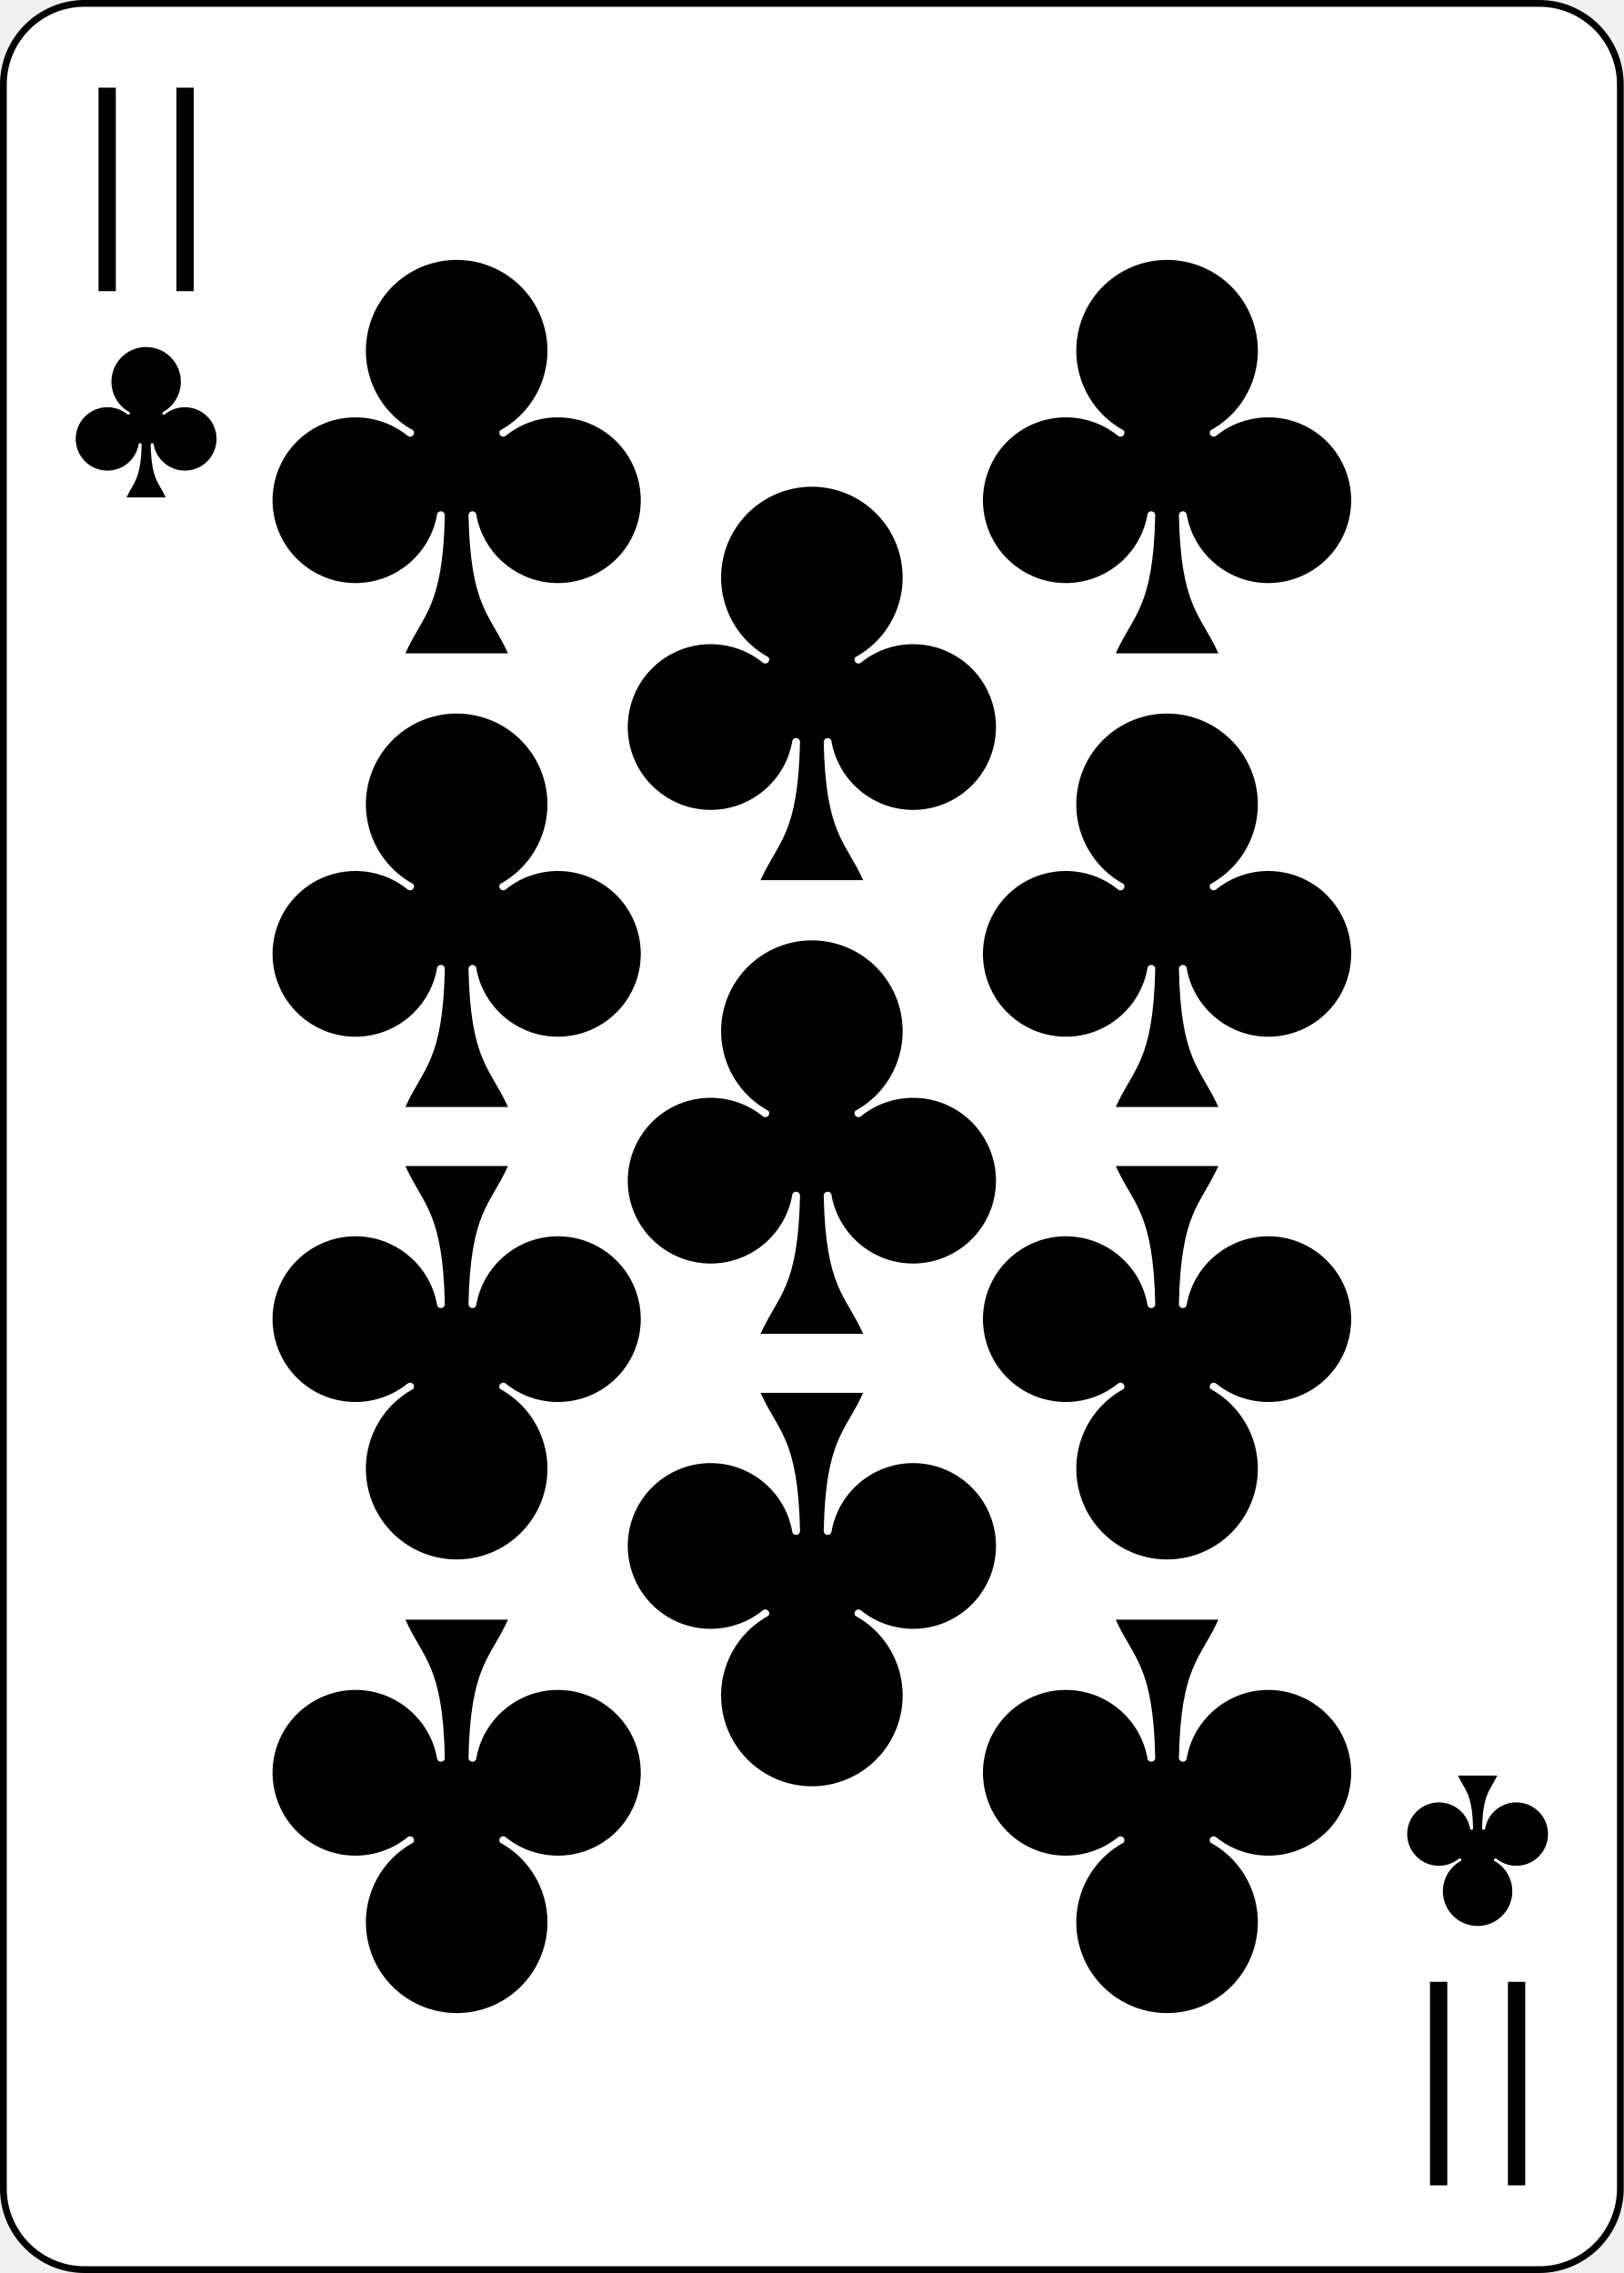
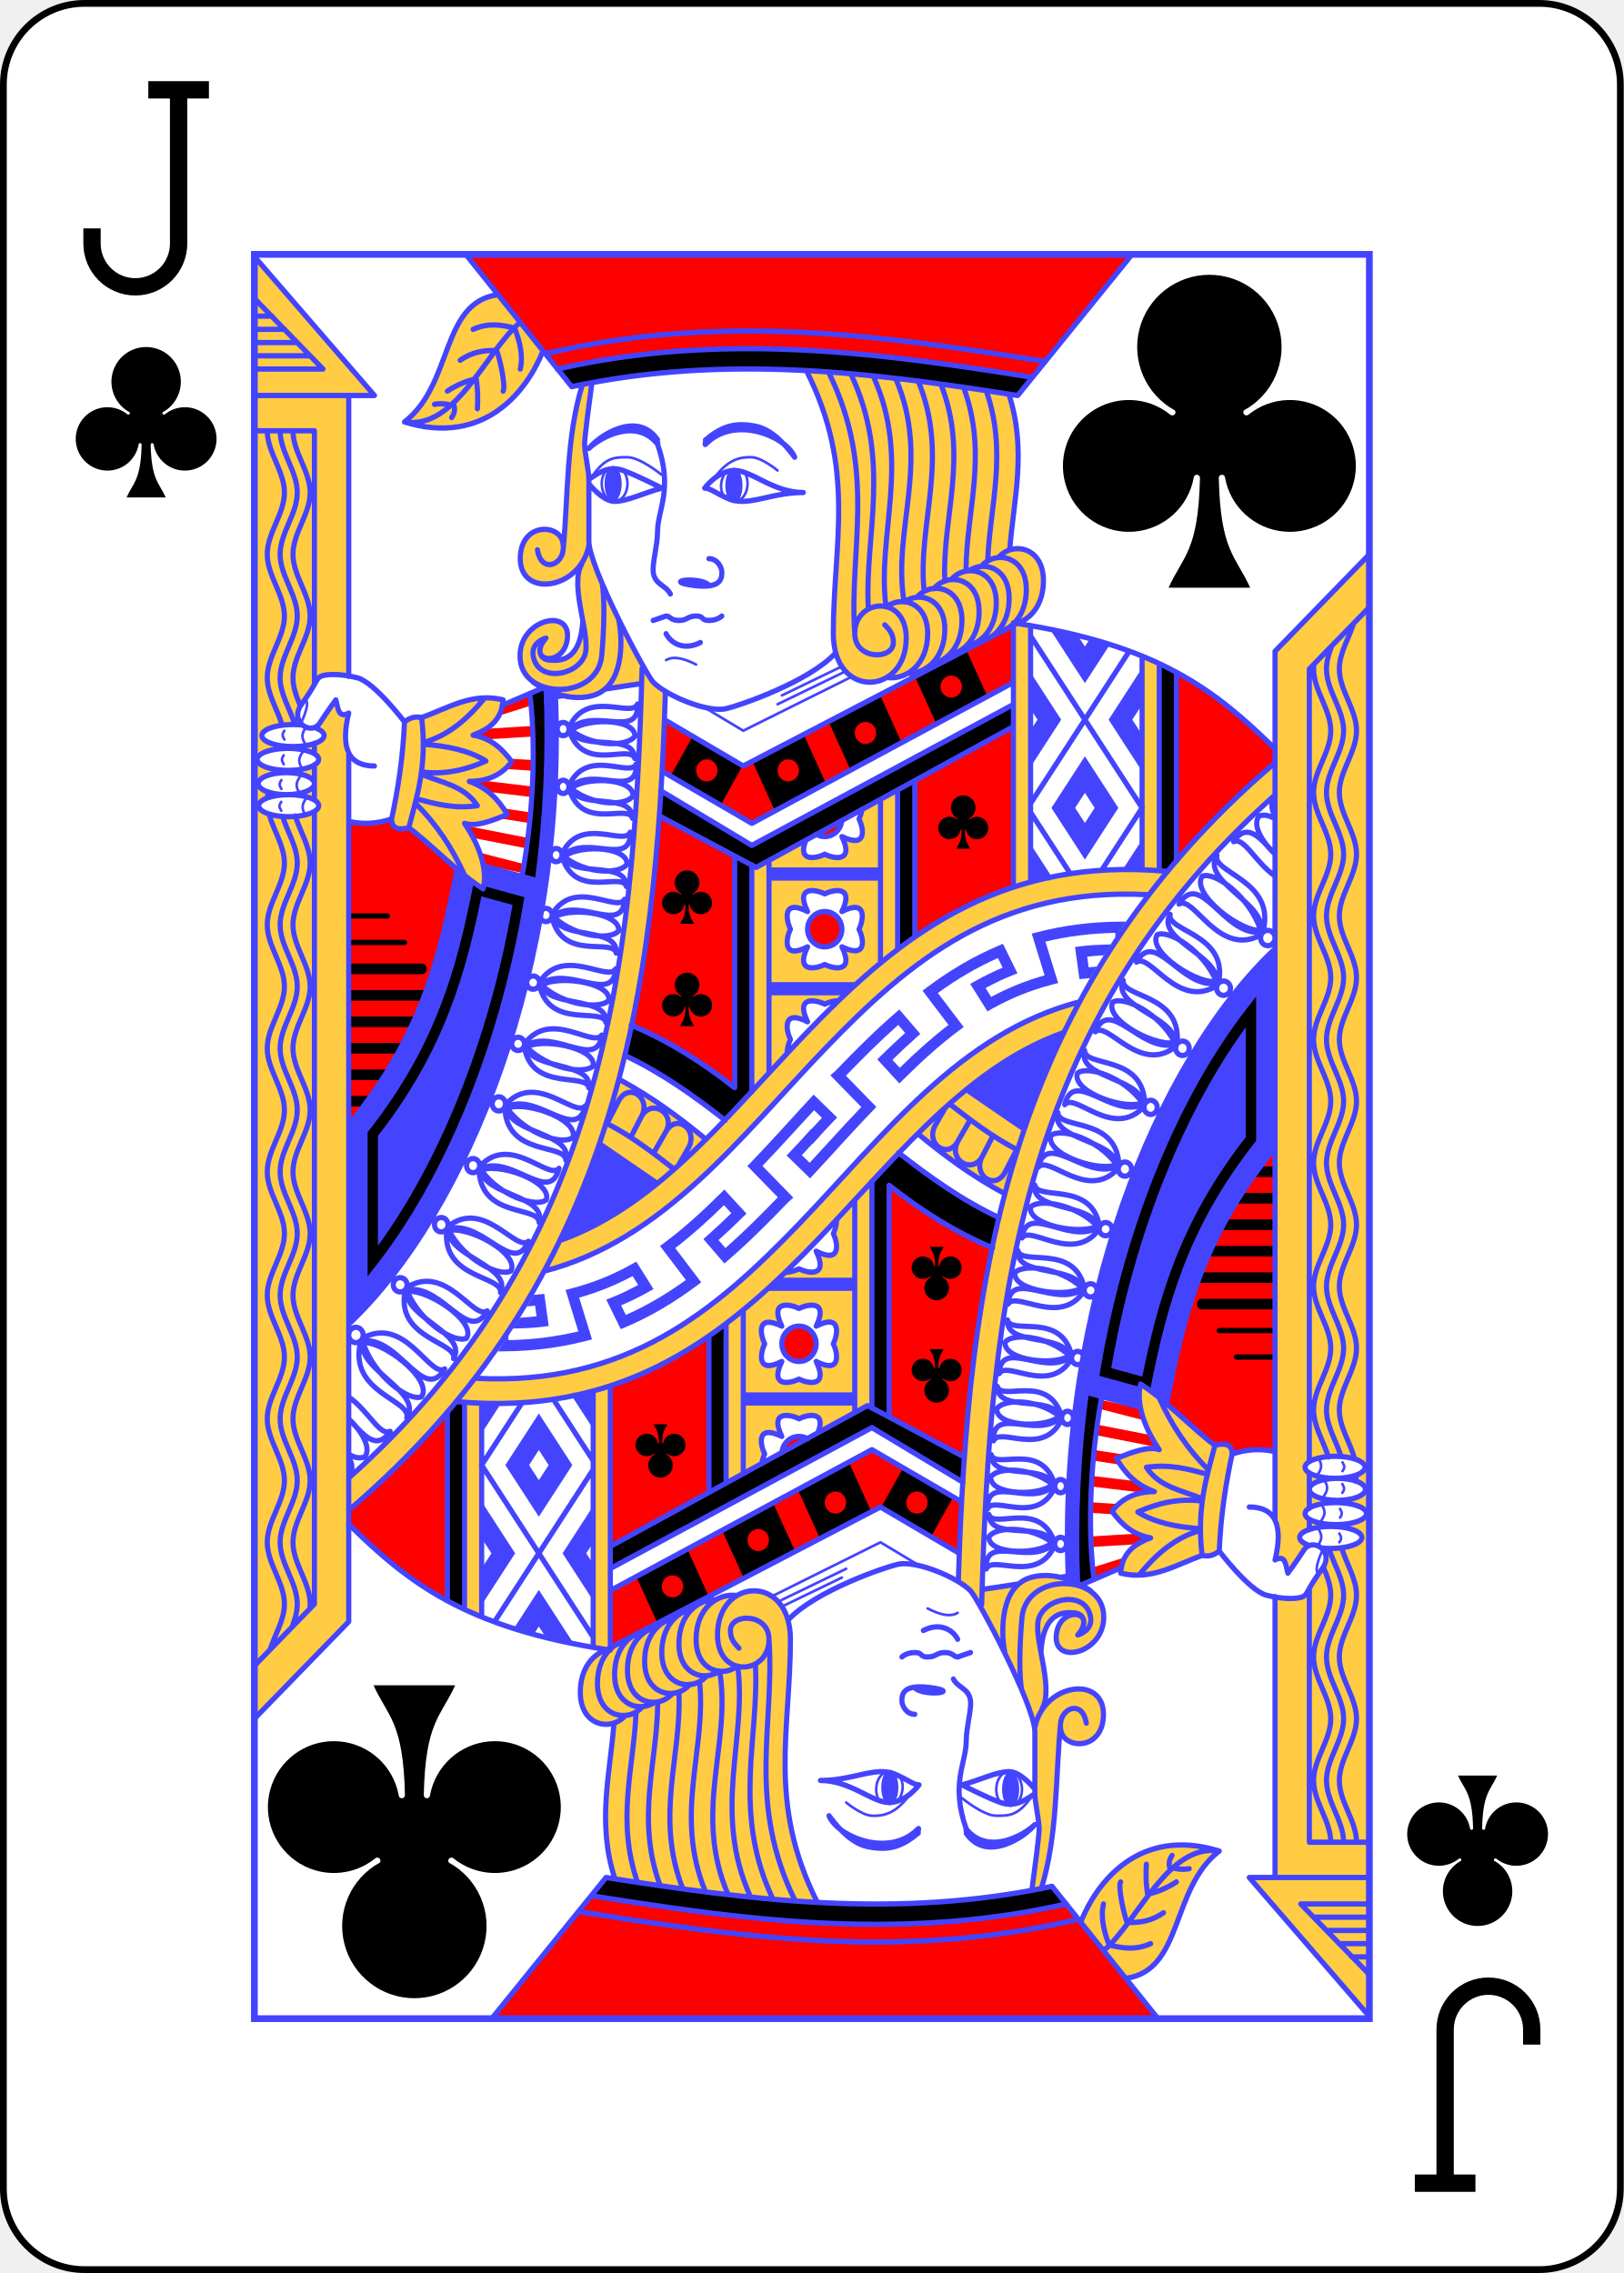
- <svg xmlns="http://www.w3.org/2000/svg" xmlns:xlink="http://www.w3.org/1999/xlink" width="2.5in" height="3.5in" viewBox="-120 -168 240 336" preserveAspectRatio="none" class="card" face="EC">
-   <symbol id="CE" viewBox="-500 -500 1000 1000" preserveAspectRatio="xMinYMid">
-     <path d="M-180 430L-180 -430M180 430L180 -430" stroke="black" stroke-width="80" stroke-linecap="square" stroke-miterlimit="1.5" fill="none" />
+ <svg xmlns="http://www.w3.org/2000/svg" xmlns:xlink="http://www.w3.org/1999/xlink" width="2.5in" height="3.5in" viewBox="-120 -168 240 336" preserveAspectRatio="none" class="card" face="JC">
+   <defs>
+     <rect id="CJX" width="164.8" height="260.8" x="-82.4" y="-130.4" />
+   </defs>
+   <symbol id="CJ" viewBox="-500 -500 1000 1000" preserveAspectRatio="xMinYMid">
+     <path d="M50 -460L250 -460M150 -460L150 250A100 100 0 0 1 -250 250L-250 220" stroke="black" stroke-width="80" stroke-linecap="square" stroke-miterlimit="1.5" fill="none" />
  </symbol>
  <symbol id="C" viewBox="-600 -600 1200 1200" preserveAspectRatio="xMinYMid">
    <path d="M30 150C35 385 85 400 130 500L-130 500C-85 400 -35 385 -30 150A10 10 0 0 0 -50 150A210 210 0 1 1 -124 -51A10 10 0 0 0 -110 -65A230 230 0 1 1 110 -65A10 10 0 0 0 124 -51A210 210 0 1 1 50 150A10 10 0 0 0 30 150Z" fill="black" />
  </symbol>
+   <symbol id="CJ1" preserveAspectRatio="none" viewBox="0 0 1300 2000">
+     <path fill="#FC4" d="M0,2.5V1660l110,-110 -0.018,-126.234c105.296,-87.528 180.255,-182.163 233.801,-282.25 -1.872,3.513 -3.775,7.049 -5.742,10.635 139.339,-34.523 228.763,-151.939 326.875,-251.219 98.724,-99.899 202.374,-184.191 377.621,-174.982 7.526,-8.934 14.813,-17.827 21.885,-26.592 -4.277,-0.38 -8.507,-0.689 -12.711,-0.965 1.155,0.06 2.313,0.123 3.467,0.182l-0.381,-234.674c-6.481,-3.039 -12.977,-5.812 -19.758,-8.469l0.096,242.092c0.691,0.036 1.383,0.073 2.074,0.109 -159.047,-6.045 -265.297,63.26 -356.08,148.363 22.003,-20.658 44.856,-40.363 69.137,-58.227l-0.137,-180.627c-13.882,7.38 -27.815,14.802 -41.711,22.193 -0.636,3.926 -2.025,7.877 -3.418,10.664 5,10 10.599,34.355 -20,20 15,30 -10,25 -20,20 -9.483,4.741 -32.455,9.483 -22.014,-15.623l29.811,-16.09C643.528,663.861 614.288,679.411 585,695l-5.035,-2.801 0.258,256.52c-29.078,30.451 -58.047,60.053 -88.42,86.33 11.695,-10.162 23.153,-20.849 34.416,-31.988 -30.273,-24.218 -62.124,-47.482 -101.275,-67.924 -6.813,24.55 -14.315,48.867 -22.598,73.062l67.293,44.893 0.184,0.16c-34.985,27.602 -72.212,50.297 -113.846,64.631 95.578,-192 116.201,-403.263 123.262,-622.42 -17.428,-7.747 -13.268,-13.828 -27.006,-26.035 0.041,-0.67 0.071,-1.285 0.117,-1.984C431.014,428.206 390,348.455 390,325v-70c0,-10 -5,-30 -5,-40 0,-10 10,-80 10,-80l-10,5C363.674,200.667 366.173,265.689 360.268,329.611 360,304.999 310,301.729 310,345c0,37.916 49.696,36.786 71.482,5.906 -8.809,15.273 -2.759,42.101 1.586,64.871C380.073,463.281 354.797,460.347 345,460 338.205,459.759 334.498,456.651 333.396,452.396 337.372,463.072 362.419,459.759 365,435c3.774,-36.204 -60,-20 -55,25 1.226,11.03 7.257,19.357 15.369,24.953 0,0 34.631,25.047 69.631,15.047 5.769,-1.648 10.586,-4.383 14.627,-7.611 15.899,-2.121 31.18,-4.404 41.859,-5.875C441.169,824.334 402.388,1133.537 110,1387.199l-0.021,15.73 -0.119,-838.238c-4.802,-9.885 -4.813,-24.568 -0.006,-44.078v-0.541C97.595,526.439 97.524,513.807 95,505c0,0 -8.695,11.232 -18.695,26.232 -1.838,2.756 -4.227,4.45 -6.809,5.268l1.877,0.395c6.157,2.24 9.932,5.263 9.932,8.59 0,6.904 -16.254,12.5 -36.305,12.5 -20.051,0 -36.305,-5.596 -36.305,-12.5 0,-6.904 16.254,-12.5 36.305,-12.5 3.53,0 6.943,0.173 10.17,0.496l1.066,0.225C50.314,529.013 47.518,519.976 55,510c15,-20 16.464,-26.464 20,-30 4.147,-4.147 18.62,-4.842 34.848,-2.109L109.803,160H140ZM284.047,45.688C216.752,54.569 232.09,147.182 175,190 268.311,217.993 318.087,154.564 336.516,109.393ZM640,125c63.111,116.225 35,199.881 35,305 0,39.694 23.81,56.979 46.227,54.82 43.937,-3.506 110.424,-43.307 166.375,-66.15C905,414.024 920,397.306 920,370 920,360 915,329.999 880.729,334.992 885.775,268.892 906.967,202.614 865,125Zm249.127,293.311 -4.094,2.037 0.08,296.918c6.692,-2.108 13.377,-4.054 20.031,-5.891l-0.412,-290.592c-5.307,-0.83 -10.441,-1.647 -15.605,-2.473zM340,435c-2.607,2.939 -4.409,5.635 -5.553,8.07C335.618,440.293 337.494,437.506 340,435Zm-69.898,67.754C242.496,502.999 219.375,516.875 195,525c-5.603,-0.617 -10.988,-1.7 -20,5 -1.704,40.187 -7.501,76.003 -15,110 0.007,9.98 6.643,13.344 20,10 25.063,17.576 57.075,51.196 86.773,69.311C271.761,699.112 264.289,672.697 245,645c12.993,4.354 31.508,-2.847 50,-10C284.062,617.311 271.314,604.685 250.615,597.463 273.77,597.431 289.967,588.449 300,575c-10.786,-14.059 -23.418,-26.339 -45,-30 18.668,-6.676 33.492,-17.007 35,-40 -6.919,-1.633 -13.528,-2.303 -19.898,-2.246zM39.143,560A35.858,12.5 0 0 1 75,572.5 35.858,12.5 0 0 1 39.143,585 35.858,12.5 0 0 1 3.283,572.5 35.858,12.5 0 0 1 39.143,560Zm-1.885,27.5A32.742,12.5 0 0 1 70,600 32.742,12.5 0 0 1 37.258,612.5 32.742,12.5 0 0 1 4.516,600 32.742,12.5 0 0 1 37.258,587.5ZM40,612.5A35,12.5 0 0 1 75,625 35,12.5 0 0 1 40,637.5 35,12.5 0 0 1 5,625 35,12.5 0 0 1 40,612.5ZM650.322,721.221C655.391,721.25 661.25,723.125 665,725c10,-5 35,-10 20,20 30,-15 25,10 20,20 5,10 10.599,34.355 -20,20 15,30 -10,25 -20,20 -10,5 -35,10 -20,-20 -30,15 -25,-10 -20,-20 -5,-10 -10,-35 20,-20 -9.375,-18.75 -3.125,-23.828 5.322,-23.779zm0,125C655.391,846.25 661.25,848.125 665,850c3.933,-1.966 10.187,-3.932 15.414,-3.77l-14.746,14.529c0.951,-0.927 1.915,-1.84 2.869,-2.764 -4.868,4.706 -9.696,9.448 -14.488,14.221 0.146,-0.145 0.29,-0.292 0.436,-0.438l-33.262,32.771C621.282,899.512 623.141,893.719 625,890c-5,-10 -10,-35 20,-20 -9.375,-18.75 -3.125,-23.828 5.322,-23.779z" />
+   </symbol>
+   <symbol id="CJ2" preserveAspectRatio="none" viewBox="0 0 1300 2000">
+     <path fill="red" d="M246.471 0L370 150C550.66 112.534 721.908 134.3 890 160L1023.334 0L246.471 0zM884.787 420.898L570 580L478.186 527.742C477.311 547.675 476.399 567.389 475.531 586.553L580 645L885.053 485.211L885 484.4L884.787 420.898zM1075.055 473.844L1075.32 687.189C1109.08 648.912 1146.956 612.04 1189.938 576.455L1190.027 559.941C1155.227 527.288 1121.143 497.912 1075.055 473.844zM320.646 499.514L289.023 509.168L284.645 523.051L322.646 511.449L320.646 499.514zM324.117 534.629L270.094 537.807L259.85 544.922L270.727 549.791L325.303 546.582L324.117 534.629zM884.986 535.115L770.229 596.584L769.914 773.785C804.764 750.445 842.746 730.781 885.102 717.271L884.986 535.115zM297.209 571.627C296.62 574.304 294.729 582.004 293.547 583.42L325.326 585.406L325.334 573.385L297.209 571.627zM293.547 583.42L292.908 583.381C293.076 583.756 293.296 583.72 293.547 583.42zM257.619 594.891C251.588 594.981 268.515 606.482 272.211 609.242L324.252 615.365L324.727 603.338L263.561 596.143C260.639 595.249 258.736 594.874 257.619 594.891zM290.627 627.969C303.058 631.627 278.648 639.283 284.449 639.176L321.365 644.721L322.834 632.807L290.627 627.969zM472.061 636.488C466.166 717.611 456.427 797.028 439.416 874.025C484.625 892.37 523.754 916.873 559.771 944.51L559.783 681.676L472.061 636.488zM160 640C143.42 645.561 126.963 646.415 110.311 642.5L110.156 986.6C198.984 880.847 217.435 789.003 236.426 697.018C216.343 680.41 196.64 661.669 180 650C166.643 653.344 160.007 649.98 160 640zM684.895 642.074L654.932 657.285C657.889 659.011 661.329 660 665 660C675.345 660 683.857 652.145 684.895 642.074zM247.631 647.906L254.496 661.428L318.041 673.523L318.938 661.48L247.631 647.906zM262.609 678.219L266.17 691.477L313.281 701.51L315.637 691.475L262.609 678.219zM665 745A20 20 0 0 0 645 765A20 20 0 0 0 665 785A20 20 0 0 0 685 765A20 20 0 0 0 665 745z" />
+   </symbol>
+   <symbol id="CJ3" preserveAspectRatio="none" viewBox="0 0 1300 2000">
+     <path fill="#44F" d="M599.754,695h130.337l-0.205,15H600.164ZM599.754,825h103.859l-15.189,15h-87.849zM905.094,474.104l-0.1,41.316 8.055,12.08 -8.111,12.168 -0.1,41.611 35.854,-53.779zM1034.615,469.539 995.975,527.5 1035,586.037 1034.863,544.369 1023.617,527.5 1034.752,510.799ZM927.453,424.717l40.881,61.32 29.141,-43.711 -23.674,-5.953 -5.467,8.201 -7.668,-11.506zM968.334,568.963 929.309,627.5 968.334,686.037 987.846,656.77 1007.357,627.5 987.846,598.23Zm0,41.463 0.375,0.562 11.006,16.512 -11.006,16.512 -0.375,0.562L956.951,627.5ZM904.986,711.417c6.917,-1.744 13.964,-3.413 21.508,-4.781l-21.22,-31.594zM1016.282,697.266 1035,668.943l0.136,28.572c-6.24,-0.106 -12.531,-0.21 -18.854,-0.249zM355.942,1117.82c17.996,-36.037 33.178,-72.46 46.355,-109.484l67.413,44.868c-34.97,27.774 -72.264,50.526 -113.768,64.617zM998.835,782.289c-12.064,0.257 -24.521,0.617 -35.749,2.09l-6.264,0.822 5.176,36.404 5.926,-0.549c2.12,-0.196 4.247,-0.385 6.382,-0.564l7.837,-13.064c-3.163,0.24 -6.295,0.505 -9.424,0.771l-1.711,-12.023c6.353,-0.703 12.818,-1.261 19.418,-1.62l25.792,-38.153 -6.244,0.031c-35.369,0.173 -67.446,4.464 -97.201,11.936l-6.443,1.617 15.004,47.361c-22.248,6.063 -42.873,14.283 -62.326,24.422l-6.484,-10.062c10.007,-5.255 20.196,-10.129 30.734,-14.184l6.453,-2.482 -16.92,-33.457 -5.346,2.197c-29.992,12.327 -57.417,28.353 -83.215,47.127L779,834.713l30.283,38.77c-19.261,14.385 -37.967,30.71 -56.785,48.676l-8.586,-9.092c9.248,-8.733 18.515,-17.2 27.775,-25.191l4.789,-4.133 -24.512,-27.721 -4.666,3.934c-23.766,20.027 -46.627,42.187 -69.652,65.48l-6.053,5.275 36.041,35.895c-19.627,19.928 -39.408,41.356 -60.193,63.215l-9.139,-8.662c5.407,-5.58 10.742,-11.155 15.857,-16.631l4.268,-4.566 -9.135,-8.533 -4.266,4.566c-6.536,6.996 -13.086,13.999 -20.012,20.99l-4.496,4.539 27.387,25.959 4.301,-4.496c24.08,-25.18 46.478,-49.853 68.615,-72.064l4.412,-4.428 -35.529,-35.387c20.304,-20.457 40.44,-39.891 61.051,-57.586l8.035,9.088c-9.373,8.221 -18.736,16.745 -28.057,25.664l-4.486,4.293 25.793,27.316 4.547,-4.398c21.802,-21.086 43.159,-39.847 65.184,-55.799l5.25,-3.803 -30.105,-38.541c21.998,-15.54 45.136,-28.915 70.021,-39.631l5.494,10.865c-10.953,4.536 -21.63,9.585 -31.916,15.238l-5.875,3.229 20.051,31.104 5.096,-2.771c21.955,-11.94 45.269,-21.298 70.961,-27.719l6.451,-1.611 -14.881,-46.979c25.176,-5.853 52.104,-9.35 81.473,-9.92l0.029,5.027M-10,1670 110,1550M340,490c3.259,72.689 0.133,146.002 -10,220l-63.003,-16.796c1.771,9.448 1.717,18.248 -0.224,26.106 -10.168,-6.202 -20.607,-14.221 -30.633,-22.529 -18.706,92.222 -37.156,184.066 -125.984,289.528l0.005,225.474C248.841,1085.098 364.64,805.808 350.936,497.821M428.258,260a10,20 0 0 1 -10,20 10,20 0 0 1 -10,-20 10,20 0 0 1 10,-20 10,20 0 0 1 10,20zM569.129,262.032a10,20 0 0 1 -10,20 10,20 0 0 1 -10,-20 10,20 0 0 1 10,-20 10,20 0 0 1 10,20z" />
+   </symbol>
+   <symbol id="CJ4" preserveAspectRatio="none" viewBox="0 0 1300 2000">
+     <path fill="black" d="M585,695 472.144,635.82c0.731,-9.553 1.333,-18.454 1.721,-27.602L580,670 885.039,509.676l-0.052,25.052zM439.549,873.41c-2.199,11.53 -4.911,23.275 -7.841,34.769 43.85,19.867 81.12,46.098 116.906,73.455 10.373,-10.761 21.013,-21.807 31.527,-32.624l-0.117,-256.779 -20.258,-10.249 0.006,262.529C523.754,916.873 484.625,892.371 439.549,873.41ZM750.265,787.769l-0.604,-180.377 20.091,-10.554 0.412,176.779c-6.544,4.531 -13.14,9.182 -19.899,14.152zM1075.185,473.913c-6.31,-3.433 -13.043,-6.744 -20.117,-9.89l-0.189,234.525c2.932,0.357 6.003,0.605 9.371,1.009 3.682,-3.877 7.134,-7.871 10.693,-11.942zM330,710c10.133,-73.998 13.259,-147.311 10,-220l-18.949,7.817c0.592,4.488 1.123,9.058 1.597,13.631 6.125,64.647 0.077,137.84 -10.633,193.869zM110.427,966h16.215l9.031,-12h-25.041zM110.222,936h38.588L155,924h-45.599zM110.304,876h72.578l4.926,-12h-78.084zM110.427,906h56.65l6.158,-12h-63.013zM110.304,846h85.714l4.516,-12h-90.23zM110.885,816H195c3.347,0.047 6.085,-2.653 6.085,-6 0,-3.347 -2.739,-6.047 -6.085,-6h-84.696zM110.014,783H175c4.057,0.057 4.057,-6.057 0,-6h-64.986zM110.014,753H155c4.057,0.057 4.057,-6.057 0,-6h-45.567zM255.631,712.936l-1.301,6.197C236.571,803.793 214.141,893.827 133.34,993.469L132,995.121v163.473l10.682,-13.32c76.408,-95.292 141.945,-241.845 171.152,-411.162l0.934,-5.404zm9.094,14.846L301,737.455C273.075,894.628 213.409,1031.523 144,1123.869V999.309c79.262,-98.449 103.144,-188.695 120.725,-271.527zM754.336,552.862l-25.055,-53.688 -59.849,30.324 25.747,55.172M712.5,530c6.904,0 12.5,5.596 12.5,12.5 0,6.904 -5.596,12.5 -12.5,12.5 -6.904,0 -12.5,-5.596 -12.5,-12.5 0,-6.904 5.596,-12.5 12.5,-12.5zM770.068,478.361l25.159,53.913 59.387,-31.313 -24.425,-52.34zM812.5,477.5c6.904,0 12.5,5.596 12.5,12.5 0,6.904 -5.596,12.5 -12.5,12.5 -6.904,0 -12.5,-5.596 -12.5,-12.5 0,-6.904 5.596,-12.5 12.5,-12.5zM580.725,574.767l26.03,55.778 59.723,-30.594 -26.014,-55.745zM622.5,572.5c6.904,0 12.5,5.596 12.5,12.5 0,6.904 -5.596,12.5 -12.5,12.5 -6.904,0 -12.5,-5.596 -12.5,-12.5 0,-6.904 5.596,-12.5 12.5,-12.5zM510.928,546.504l-25.942,45.228 58.425,32.917 25.905,-45.162zm26.793,31.301c3.974,5.645 2.619,13.443 -3.026,17.417 -5.645,3.974 -13.443,2.619 -17.417,-3.026 -3.974,-5.645 -2.619,-13.443 3.026,-17.417 5.645,-3.974 13.443,-2.619 17.417,3.026zM906.793,139.3l-13.317,-2.036C788.176,121.164 680.547,106.362 569.412,106.902c-66.681,0.324 -134.623,6.172 -204.082,20.576l-12.119,2.405L370,150c180.66,-37.466 351.908,-15.7 520,10L906.937,139.675 1040,-20" />
+   </symbol>
+   <symbol id="CJ5" preserveAspectRatio="none" viewBox="0 0 1300 2000">
+     <path stroke="#44F" stroke-linecap="round" stroke-linejoin="round" stroke-width="6" fill="none" d="M921.558,121.325l-25.06,-3.831C790.986,101.362 682.195,86.319 569.248,86.885 501.48,87.224 432.215,93.183 361.268,107.896l-22.184,4.6M425,415c5,25 5,75 -30,85 -35,10 -70,-15 -70,-15M110,478.448V160M7.4505806e-8,1660 110,1550V565.476M109.952,1423.791C424.079,1162.69 468.218,839.167 479.238,495.464M355.727,1118.101C598.778,1034.369 691.652,666.23 1063.973,699.43M337.798,1152.659C477.381,1117.627 566.804,1000.211 664.916,900.932 763.64,801.032 867.291,716.741 1042.07,725.935M452.012,469.223C442.44,813.792 407.376,1129.21 110,1387.2M1075,473.933v213.595M1055,464.08V698.413M1035,455.46V697.397M905,420.772V711.33M885,417.693V717.28M888.351,418.243C1053.687,443.043 1120.384,493.996 1190.053,560.563M411.109,985.253c28.188,14.13 52.952,32.587 77.586,51.208M425.075,935.134c39.019,20.444 70.871,43.709 100.957,67.668M431.664,907.977c43.893,20.069 81.163,46.299 117.275,73.608M439.2,873.673c45.425,18.698 84.554,43.2 120.342,70.782M475.757,586.08 580,645 885.052,485.211M473.693,607.988 580,670 885.077,510.198M472.061,636.489 585,695 884.973,535.337M560,682.157V944.565M580,692.027V949.354M600,686.947V927.439M730,617.816V803.492M750,607.245v180.717M770,596.88v176.713M478.285,527.592 570,580 889.196,418.274M685,765a20,20 0 0 0 -20,-20 20,20 0 0 0 -20,20 20,20 0 0 0 20,20 20,20 0 0 0 20,-20v0M645,745c-15,-30 10,-25 20,-20 10,-5 35,-10 20,20 30,-15 25,10 20,20 5,10 10.599,34.355 -20,20 15,30 -10,25 -20,20 -10,5 -35,10 -20,-20 -30,15 -25,-10 -20,-20 -5,-10 -10,-35 20,-20v0M621.222,904.551C621.281,899.512 623.141,893.719 625,890c-5,-10 -10,-35 20,-20 -15,-30 10,-25 20,-20 3.933,-1.966 10.186,-3.933 15.413,-3.77M654.932,657.285C657.889,659.011 661.329,660 665,660c10.345,0 18.856,-7.855 19.894,-17.926M708.47,629.032C707.858,633.057 706.429,637.142 705,640c5,10 10.599,34.355 -20,20 15,30 -10,25 -20,20 -9.483,4.741 -32.455,9.483 -22.013,-15.623M402.493,1008.329l67.145,44.763M905.363,433.044l129.765,194.647M1035.361,626.959l-47.642,71.463M905.819,633.729l45.682,68.523M1019.995,450.008C981.781,507.328 942.838,565.743 905.982,621.026M905.55,674.789l21.318,31.977M1016.166,697.213 1035,668.963M438.925,1000.675l12.606,-23.725c12.105,-20.216 39.571,-3.424 28.547,17.131l-14.461,24.478M480.078,994.081c12.105,-20.216 37.365,-2.357 26.341,18.198l-12.107,20.494M411.109,985.253l14.081,-26.502c12.105,-20.216 37.365,-2.356 26.341,18.198M70,487.069V200H1.1920929e-6M70,566.092V554.187M70,618.432V578.407M-1.4901161e-7,1600 70,1530V631.363M2.9802322e-7,160H140L0,2.5M0,130H80L-1.1920929e-6,50M315,895a7.5,7.5 0 0 1 -7.5,7.5 7.5,7.5 0 0 1 -7.5,-7.5 7.5,7.5 0 0 1 7.5,-7.5 7.5,7.5 0 0 1 7.5,7.5v0M315,895c30,-40 80,5 90,-10M315,900c9.92,49.006 72.409,27.159 75,45M317.967,896.204C350.854,878.304 400,925 405,885M390,945C395,915 323.67,924.636 317.582,898.758 342.271,923.29 385,930 395,920M395,920c4.031,-20.98 -63.401,-33.217 -80,-20M332.448,825.126a7.46,7.5 0 0 1 -7.022,7.916 7.46,7.5 0 0 1 -7.874,-7.059 7.46,7.5 0 0 1 7.022,-7.916 7.46,7.5 0 0 1 7.874,7.059v0M332.448,825.126C359.967,783.477 412.179,825.547 421.257,810M332.732,830.118c12.637,48.359 73.452,22.978 77.039,40.641M335.463,826.158C367.105,806.409 418.565,850.22 421.257,810M409.771,870.759c3.26,-30.237 -67.029,-16.541 -74.545,-42.029 25.912,23.081 68.727,27.339 78.089,16.784M413.316,845.514c2.811,-21.176 -64.85,-29.54 -80.583,-15.396M347.101,748.305a7.124,7.5 0 0 1 -6.53,8.077 7.124,7.5 0 0 1 -7.673,-6.874 7.124,7.5 0 0 1 6.53,-8.077 7.124,7.5 0 0 1 7.673,6.874v0M347.101,748.305c25.358,-42.277 76.13,-1.433 84.456,-17.186M347.482,753.289c13.127,48.052 70.631,21.264 74.443,38.839M350.003,749.266c29.776,-20.479 79.868,22.124 81.555,-18.148M421.926,792.128c2.449,-30.304 -64.357,-14.978 -72.093,-40.284 25.246,22.473 66.216,25.734 74.922,14.964M424.755,766.808c2.218,-21.236 -62.563,-28.025 -77.273,-13.519M358.61,679.76a6.852,7.5 0 0 1 -5.624,8.638 6.852,7.5 0 0 1 -7.892,-6.155 6.852,7.5 0 0 1 5.624,-8.638 6.852,7.5 0 0 1 7.892,6.155v0M358.61,679.76C379.592,635.345 431.45,671.448 438.192,655M359.366,684.691c16.35,46.688 69.351,14.799 74.384,31.965M361.466,680.455C388.391,657.359 439.736,695.276 438.192,655M433.751,716.655c-0.032,-30.414 -62.847,-9.104 -72.245,-33.617 25.956,20.107 65.471,19.651 72.969,8.134M434.475,691.172c0.459,-21.358 -62.151,-22.264 -75.108,-6.482M366.668,602.411a6.762,7.5 0 0 1 -5.549,8.638 6.762,7.5 0 0 1 -7.788,-6.155 6.762,7.5 0 0 1 5.549,-8.638 6.762,7.5 0 0 1 7.788,6.155v0M366.668,602.411c20.705,-44.414 71.877,-8.311 78.53,-24.76M367.415,607.342c16.134,46.688 68.434,14.799 73.4,31.965M369.486,603.107c26.57,-23.096 77.235,14.821 75.712,-25.455M440.815,639.307c-0.031,-30.414 -62.016,-9.104 -71.29,-33.617 25.613,20.107 64.605,19.651 72.004,8.134M441.53,613.824c0.453,-21.358 -61.329,-22.264 -74.115,-6.482M366.798,536.693a6.924,7.5 0 0 1 -5.482,8.789 6.924,7.5 0 0 1 -8.114,-5.938 6.924,7.5 0 0 1 5.482,-8.789 6.924,7.5 0 0 1 8.114,5.938v0M366.798,536.693c20.172,-44.973 73.387,-10.296 79.819,-26.923M367.675,541.602c17.59,46.227 70.395,12.902 75.874,29.925M369.698,537.311c26.667,-23.823 79.405,12.68 76.918,-27.541M443.549,571.527c-0.732,-30.403 -63.693,-7.386 -73.751,-31.635 26.682,19.392 66.587,17.859 73.896,6.14M443.694,546.033c-0.028,-21.364 -63.293,-20.561 -76.019,-4.43M292.672,964.013a7.73,8.033 0 0 1 -8.614,6.994 7.73,8.033 0 0 1 -6.73,-8.952 7.73,8.033 0 0 1 8.614,-6.994 7.73,8.033 0 0 1 6.73,8.952v0M292.672,964.013c35.714,-38.606 81.208,15.762 93.322,1.121M292.044,969.328c3.99,53.393 70.658,38.328 71.067,57.632M295.556,965.68c35.891,-14.734 80.297,41.325 90.438,-0.546M363.111,1026.96c8.884,-31.239 -65.294,-30.31 -68.269,-58.615 22.173,29.303 65.039,42.016 76.525,32.691M371.367,1001.036c6.76,-21.777 -60.682,-43.591 -79.323,-31.708M262.606,1034.063a7.673,8.013 0 0 1 -8.611,6.894 7.673,8.013 0 0 1 -6.601,-8.994 7.673,8.013 0 0 1 8.611,-6.894 7.673,8.013 0 0 1 6.601,8.994v0M262.606,1034.063c35.786,-38.169 80.465,16.492 92.617,2.003M261.936,1039.359c3.494,53.295 69.797,38.901 70.034,58.16M265.454,1035.753c35.752,-14.356 79.338,41.981 89.769,0.313M331.971,1097.518c9.091,-31.076 -64.543,-30.852 -67.249,-59.113 21.752,29.439 64.188,42.526 75.67,33.333M340.392,1071.738c6.9,-21.658 -59.849,-44.056 -78.455,-32.38M225.491,1102.246a7.898,8.152 0 0 1 -9.769,5.591 7.898,8.152 0 0 1 -5.417,-10.083 7.898,8.152 0 0 1 9.769,-5.591 7.898,8.152 0 0 1 5.417,10.082v0M225.491,1102.246c41.975,-32.813 79.539,29.179 94.014,16.5M224.041,1107.47c-4.174,54.177 65.425,50.06 62.873,69.478M228.146,1104.392c38.486,-8.856 74.694,54.653 91.36,14.353M286.914,1176.948c13.765,-29.85 -61.243,-41.14 -59.898,-70.002 17.877,33.026 59.188,52.832 72.213,45.377M299.228,1152.323c10.167,-20.715 -54.549,-53.693 -75.187,-44.852M177.494,1171.167a8.084,8.122 0 0 1 -10.525,4.484 8.084,8.122 0 0 1 -4.463,-10.574 8.084,8.122 0 0 1 10.525,-4.484 8.084,8.122 0 0 1 4.463,10.574v0M177.494,1171.167c46.141,-27.976 77.917,37.499 93.971,26.5M175.474,1176.186c-9.891,53.225 61.377,56.663 56.757,75.625M179.973,1173.58c40.094,-4.617 70.332,62.213 91.492,24.087M232.231,1251.811c17.119,-28.087 -58.05,-47.373 -53.675,-75.823 14.756,34.651 54.74,58.735 68.774,52.755M247.329,1228.744c12.506,-19.426 -49.929,-59.087 -71.856,-52.557M126.003,1228.766a8.414,8.715 0 0 1 -11.224,4.094 8.414,8.715 0 0 1 -3.952,-11.625 8.414,8.715 0 0 1 11.224,-4.093 8.414,8.715 0 0 1 3.952,11.625v0M126.003,1228.766c49.745,-26.853 78.519,45.407 95.909,34.709M123.579,1234.005c-13.721,56.334 60.095,64.816 54.068,84.812M128.422,1231.516c41.952,-2.244 69.039,71.364 93.49,31.959M177.647,1318.817c19.603,-28.926 -57.24,-54.644 -50.853,-84.816 13.087,38.103 53.066,66.588 68.032,61.13M194.826,1295.13c14.25,-19.961 -48.045,-66.641 -71.247,-61.125M110.323,1212.531C248.864,1085.094 364.673,805.728 350.93,497.689M128.501,1363.393C136.699,1353.801 126.187,1335.136 110,1320M110,1360c7.738,5.039 13.609,4.707 18.501,3.393M110,1385c5.306,-6.524 4.355,-12.857 1.003,-19.872M110,1320c17.689,18.562 31.778,36.964 48.471,14.665M110.704,1295.793c22.171,15.196 35.716,44.344 47.538,38.425M110.313,986.836C198.985,880.847 217.434,789.003 236.453,697.044M15,200c0,24.267 20,45.733 20,70 0,24.267 -20,45.733 -20,70M17.257,634.906C22.489,653.366 35,670.807 35,690c0,24.267 -20,45.733 -20,70M16.199,609.324c-0.448,2.082 -0.786,4.178 -0.988,6.295M15,340c0,24.267 20,45.733 20,70 0,24.267 -20,45.733 -20,70 0,18.667 11.834,35.676 17.296,53.577M15,760c0,24.267 20,45.733 20,70 0,24.267 -20,45.733 -20,70 0,24.267 20,45.733 20,70 0,24.267 -20,45.733 -20,70 0,24.267 20,45.733 20,70 0,24.267 -20,45.733 -20,70 0,24.267 20,45.733 20,70 0,24.267 -20,45.733 -20,70 0,24.267 20,45.733 20,70 0,24.267 -20,45.733 -20,70 0,24.267 20,45.733 20,70 0,17.992 -10.994,34.445 -16.68,51.641M30,200c0,24.267 20,45.733 20,70 0,24.267 -20,45.733 -20,70M33.147,637.832C38.78,655.219 50,671.824 50,690c0,24.267 -20,45.733 -20,70M30,340c0,24.267 20,45.733 20,70 0,24.267 -20,45.733 -20,70 0,18.209 11.261,34.842 16.883,52.264M30,760c0,24.267 20,45.733 20,70 0,24.267 -20,45.733 -20,70 0,24.267 20,45.733 20,70 0,24.267 -20,45.733 -20,70 0,24.267 20,45.733 20,70 0,24.267 -20,45.733 -20,70 0,24.267 20,45.733 20,70 0,24.267 -20,45.733 -20,70 0,24.267 20,45.733 20,70 0,24.267 -20,45.733 -20,70 0,24.267 20,45.733 20,70 0,8.743 -2.596,17.123 -5.918,25.401M45,200c0,24.267 20,45.733 20,70 0,24.267 -20,45.733 -20,70M47.774,636.652C53.267,654.469 65,671.413 65,690c0,24.267 -20,45.733 -20,70M45,340c0,24.267 20,45.733 20,70 0,24.267 -20,45.733 -20,70 0,11.029 4.131,21.479 8.638,31.876M45,760c0,24.267 20,45.733 20,70 0,24.267 -20,45.733 -20,70 0,24.267 20,45.733 20,70 0,24.267 -20,45.733 -20,70 0,24.267 20,45.733 20,70 0,24.267 -20,45.733 -20,70 0,24.267 20,45.733 20,70 0,24.267 -20,45.733 -20,70 0,24.267 20,45.733 20,70 0,24.267 -20,45.733 -20,70 0,24.267 20,45.733 20,70 0,1.502 -0.077,2.993 -0.22,4.475M9.747479e-5,115H64.039M3.2732335e-4,100H48.851M-3.7619512e-4,85 35.304,85M3.2874958e-5,70H20.525M140,580c-29.951,-0.016 -40.027,-19.94 -30,-60 -12.409,6.549 -12.465,-6.157 -15,-15 0,0 -8.695,11.232 -18.695,26.232C66.305,546.232 40,530 55,510c15,-20 16.464,-26.464 20,-30 5,-5 25,-5 45,0 20,5 55,50 55,50 -1.704,40.187 -7.501,76.003 -15,110 -16.58,5.561 -33.036,6.416 -49.377,2.902M71.373,536.894c6.157,2.24 9.933,5.263 9.933,8.591 0,6.904 -16.254,12.5 -36.305,12.5 -20.051,0 -36.305,-5.596 -36.305,-12.5 0,-6.904 16.254,-12.5 36.305,-12.5 3.53,0 6.943,0.173 10.17,0.497M75,572.5A35.858,12.5 0 0 1 39.142,585 35.858,12.5 0 0 1 3.284,572.5 35.858,12.5 0 0 1 39.142,560 35.858,12.5 0 0 1 75,572.5v0M70,600A32.742,12.5 0 0 1 37.258,612.5 32.742,12.5 0 0 1 4.516,600 32.742,12.5 0 0 1 37.258,587.5 32.742,12.5 0 0 1 70,600v0M75,625A35,12.5 0 0 1 40,637.5 35,12.5 0 0 1 5,625 35,12.5 0 0 1 40,612.5 35,12.5 0 0 1 75,625v0M175,530c9.012,-6.7 14.397,-5.617 20,-5 6.602,53.925 -5.186,88.42 -15,125 -13.357,3.344 -19.993,-0.02 -20,-10M195,525c30,-10 58.099,-28.711 95,-20 -0.465,7.087 -2.195,12.971 -4.912,17.916C278.989,534.014 267.914,540.382 255,545c21.582,3.661 34.214,15.941 45,30 -10.033,13.449 -26.229,22.431 -49.384,22.463C271.315,604.685 284.062,617.311 295,635c-18.492,7.153 -37.007,14.354 -50,10 19.289,27.697 26.761,54.112 21.773,74.31C237.075,701.195 205.063,667.576 180,650M268.591,502.865c-19.968,23.703 -42.549,42.82 -71.627,50.534l0.314,2.014c27.151,1.82 53.022,6.851 72.722,18.898 -24.548,10.717 -49.297,15.727 -74.99,12.402l-0.156,2.753C218.159,598.765 244.968,602.452 260,625c-27.967,3.853 -49.066,-2.197 -70.957,-7.729l-1.28,4.911c23.946,23.099 43.122,50.723 57.776,82.638M409.668,492.691c15.885,-2.427 31.2,-4.718 41.922,-6.162M340.523,503.13c2.789,-0.3 10.017,-1.362 19.685,-2.832M288.81,511.329l47.735,-19.89 3.637,2.778C343.136,565.525 339.937,637.433 330,710l-62.98,-16.795M321.054,497.738c0.589,4.567 1.12,9.137 1.594,13.711 6.125,64.647 0.077,137.84 -10.709,193.962M643.803,132.176C701.96,244.697 675,327.057 675,430c0,75 85,70 85,5 0,-50 -60,-45.311 -60,-5 0,30 45,30 45,10 0,-10 -5,-15 -10,-20M669.34,133.266C726.4,245.602 693.068,334.167 700,430M695.19,135.073c48.26,98.566 16.053,183.258 20.658,266.387M721.351,137.594c45.155,96.517 4.146,179.666 15.029,261.376M747.735,140.737c41.294,93.23 -4.038,170.597 9.712,252.602M773.953,143.54c37.352,87.708 -1.183,161.463 6.958,238.512M800.409,147.046c33.11,81.81 1.072,151.58 4.616,223.483M827.096,151.351c28.605,75.469 2.72,140.801 2.651,207.295M853.334,154.703c24.951,69.449 4.407,130.388 1.698,191.728M879.702,158.639c21.365,63.523 5.329,120.003 1.027,176.354M737.198,479.634C760.06,482.813 785,465.209 785,430c0,-35.779 -30.724,-43.554 -48.2,-30.312M761.394,474.984C783.006,475.603 805,458.064 805,425c0,-35.174 -29.693,-43.284 -47.303,-30.966M789.49,464.367C808.171,460.965 825,443.922 825,415c0,-38.859 -36.24,-44.685 -52.39,-26.43M809.418,454.38C828.128,451.009 845,433.959 845,405c0,-39.224 -36.924,-44.792 -52.84,-25.909M829.835,444.303C848.378,440.754 865,423.744 865,395c0,-39 -36.504,-44.727 -52.566,-26.23M846.344,438.983C864.27,434.82 880,417.962 880,390c0,-34.529 -28.614,-42.977 -46.321,-31.623M867.705,428.641C885.059,423.957 900,407.252 900,380c0,-39.087 -36.667,-44.753 -52.673,-26.106M887.601,418.669C904.999,414.024 920,397.306 920,370c0,-38.91 -36.337,-44.701 -52.455,-26.357M393.488,145.734C390.692,165.756 385,207.455 385,215c0,10 5,30 5,40v70c0,30 67.094,152.094 75,160 15,15 63.177,34.874 85,30 15.768,-3.522 96.225,-30.183 127.661,-63.115M382.576,147.228C363.268,207.665 366.103,272.149 360,335c-1.733,17.844 -25.582,26.283 -30,0M390,330c-10,50 -80,60 -80,15 0,-43.271 50,-40 50,-15M381.642,351.232c-15,25 12.013,83.236 3.358,103.768 -9.923,23.54 -55,30 -60,0 -2.599,-15.596 15,-20 15,-20M382.947,415C380.073,463.281 354.797,460.347 345,460 330.009,459.469 330,445 340,435M405.624,373.525c4.031,25.81 0.439,70.852 -0.624,81.475 -5,50 -90,50 -95,5 -5,-45 58.774,-61.204 55,-25 -3.544,33.995 -49.455,27.568 -25,0M480,430c5,10 20,20 40,10M465,415l15,-5c5,0 5,5 15,5 10,0 10,-5 20,-5 10,0 5,5 15,5 10,0 15,-5 15,-5M390,220c11.318,-14.134 56.376,-43.415 80,-10 -1.399,-1.496 1.277,6.539 0,5 -25.008,-30.136 -66.371,-7.783 -80,5v0M630,230c-5.438,-6.79 -22.697,-30.539 -45,-35 -25,-5 -40,0 -59.073,15.401 1.399,-1.496 -1.412,6.416 0,5C560.27,180.947 621.088,207.036 630,230v0M470,215c18.673,51.658 0,74.505 0,100 0,15 -6.095,35.06 -5,45 1.595,14.471 15,15 20,25M530,375c-10,-10 -55,-5 -20,0 35,5 35,-7.929 35,-15 0,-5 -5,-15 -15,-15M525,265c0,0 15,-20 35,-20 20,0 45,25 80,25 -30,0 -50.011,9.323 -70,10 -20.501,0.695 -35,-15 -45,-15M390,255c15,-10 25,-15 40,-10 15,5 45,20 45,20M475,265c-20,5 -40,15 -55,15 -14.142,0 -30,-20 -30,-20M246.471,5.6251884e-5 370,150c180.66,-37.466 351.908,-15.7 520,10L1023.334,-3.2305717e-4M906.793,139.3l-13.317,-2.036C788.176,121.164 680.547,106.362 569.412,106.902c-66.681,0.324 -134.623,6.172 -204.082,20.576l-12.231,2.537M284.046,45.688C216.752,54.57 232.09,147.182 175,190c93.311,27.993 143.088,-35.437 161.516,-80.608M175,190c59.989,9.229 94.425,-79.494 134.753,-112.881M310,130c3.622,-15.522 -0.587,-31.178 -6.695,-46.867M255,85c18.364,-7.903 33.498,-4.91 48.503,-1.481M240,120c13.663,-9.296 27.374,-11.325 41.122,-10.975M290,155c3.267,-4.481 -3.393,-36.023 -7.714,-46.574M225,155c11.905,-7.533 22.973,-11.691 33.555,-13.886M260,175c0.69,-8.732 0.615,-23.442 -1.616,-34.617M210,170c7.27,-1.286 13.646,-0.613 19.568,1.056M230,185c4.485,-6.253 3.934,-11.496 1.8,-16.426" />
+   </symbol>
+   <symbol id="CJ6" preserveAspectRatio="none" viewBox="0 0 1300 2000">
+     <path stroke="#44F" stroke-linecap="round" stroke-linejoin="round" stroke-width="3" fill="none" d="M524.942,513.716 570,540 696.329,478.873M61.132,535.04C54.179,543.563 55,548.227 59.572,555.454M57.437,562.749c-6.953,8.523 -6.132,13.187 -1.559,20.414M54.358,590.664c-6.953,8.523 -6.132,13.187 -1.559,20.414M61.337,615.5c-6.953,8.523 -6.132,13.187 -1.559,20.414M35,540c-3.989,5.328 -1.136,7.235 0,10M34.179,567.915c-3.989,5.328 -1.136,7.235 0,10M31.511,596.034c-3.989,5.328 -1.136,7.235 0,10M31.305,620.665c-3.989,5.328 -1.136,7.235 0,10M60,505c5,5 -5,25 -5,25M395,250c15,-20 25,-20 40,-20 15,0 40,20 40,20M535,255c15,-20 27.855,-25.694 45,-25 12.009,0.486 30,15 30,15M430.149,245.272C433.131,248.928 435,254.173 435,260c0,11.046 -6.716,20 -15,20 -8.284,0 -15,-8.954 -15,-20 0,-6.19 2.109,-11.724 5.422,-15.392M573.022,250.068C574.281,252.994 575,256.385 575,260c0,11.046 -6.716,20 -15,20 -8.284,0 -15.871,-6.052 -15.871,-17.097 0,-6.372 2.235,-12.048 5.717,-15.711M610,510l78.911,-37.135M615,500l69.819,-32.856M480,460c10.058,-6.049 25,0 35,5" />
+     <use xlink:href="#C" height="75" width="75" transform="translate(504,728)scale(1,0.972)rotate(0)translate(-37,-37)" />
+     <use xlink:href="#C" height="75" width="75" transform="translate(504,844)scale(1,0.972)rotate(0)translate(-37,-37)" />
+     <use xlink:href="#C" height="75" width="75" transform="translate(826,643)scale(1,0.972)rotate(0)translate(-37,-37)" />
+   </symbol>
  <rect width="239" height="335" x="-119.5" y="-167.5" rx="12" ry="12" fill="white" stroke="black" />
-   <use xlink:href="#C" height="70" width="70" x="-35" y="-35" />
-   <use xlink:href="#CE" height="32" width="32" x="-114.4" y="-156" />
+   <use width="164.8" height="260.8" x="-82.4" y="-130.4" xlink:href="#CJ1" />
+   <use transform="rotate(180)" width="164.8" height="260.8" x="-82.4" y="-130.4" xlink:href="#CJ1" />
+   <use width="164.8" height="260.8" x="-82.4" y="-130.4" xlink:href="#CJ2" />
+   <use transform="rotate(180)" width="164.8" height="260.8" x="-82.4" y="-130.4" xlink:href="#CJ2" />
+   <use width="164.8" height="260.8" x="-82.4" y="-130.4" xlink:href="#CJ3" />
+   <use transform="rotate(180)" width="164.8" height="260.8" x="-82.4" y="-130.4" xlink:href="#CJ3" />
+   <use width="164.8" height="260.8" x="-82.4" y="-130.4" xlink:href="#CJ4" />
+   <use transform="rotate(180)" width="164.8" height="260.8" x="-82.4" y="-130.4" xlink:href="#CJ4" />
+   <use width="164.8" height="260.8" x="-82.4" y="-130.4" xlink:href="#CJ5" />
+   <use transform="rotate(180)" width="164.8" height="260.8" x="-82.4" y="-130.4" xlink:href="#CJ5" />
+   <use width="164.8" height="260.8" x="-82.4" y="-130.4" xlink:href="#CJ6" />
+   <use transform="rotate(180)" width="164.8" height="260.8" x="-82.4" y="-130.4" xlink:href="#CJ6" />
+   <use xlink:href="#CJ" height="32" width="32" x="-114.4" y="-156" />
  <use xlink:href="#C" height="26.769" width="26.769" x="-111.784" y="-119" />
-   <use xlink:href="#C" height="70" width="70" x="-87.501" y="-135.588" />
-   <use xlink:href="#C" height="70" width="70" x="17.501" y="-135.588" />
-   <use xlink:href="#C" height="70" width="70" x="-87.501" y="-68.529" />
-   <use xlink:href="#C" height="70" width="70" x="17.501" y="-68.529" />
-   <use xlink:href="#C" height="70" width="70" x="-35" y="-102.058" />
+   <use xlink:href="#C" height="55.68" width="55.68" x="30.915" y="-132.16" />
  <g transform="rotate(180)">
-     <use xlink:href="#CE" height="32" width="32" x="-114.4" y="-156" />
+     <use xlink:href="#CJ" height="32" width="32" x="-114.4" y="-156" />
    <use xlink:href="#C" height="26.769" width="26.769" x="-111.784" y="-119" />
-     <use xlink:href="#C" height="70" width="70" x="-87.501" y="-135.588" />
-     <use xlink:href="#C" height="70" width="70" x="17.501" y="-135.588" />
-     <use xlink:href="#C" height="70" width="70" x="-87.501" y="-68.529" />
-     <use xlink:href="#C" height="70" width="70" x="17.501" y="-68.529" />
-     <use xlink:href="#C" height="70" width="70" x="-35" y="-102.058" />
+     <use xlink:href="#C" height="55.68" width="55.68" x="30.915" y="-132.16" />
  </g>
+   <use xlink:href="#CJX" stroke="#44F" fill="none" />
</svg>
